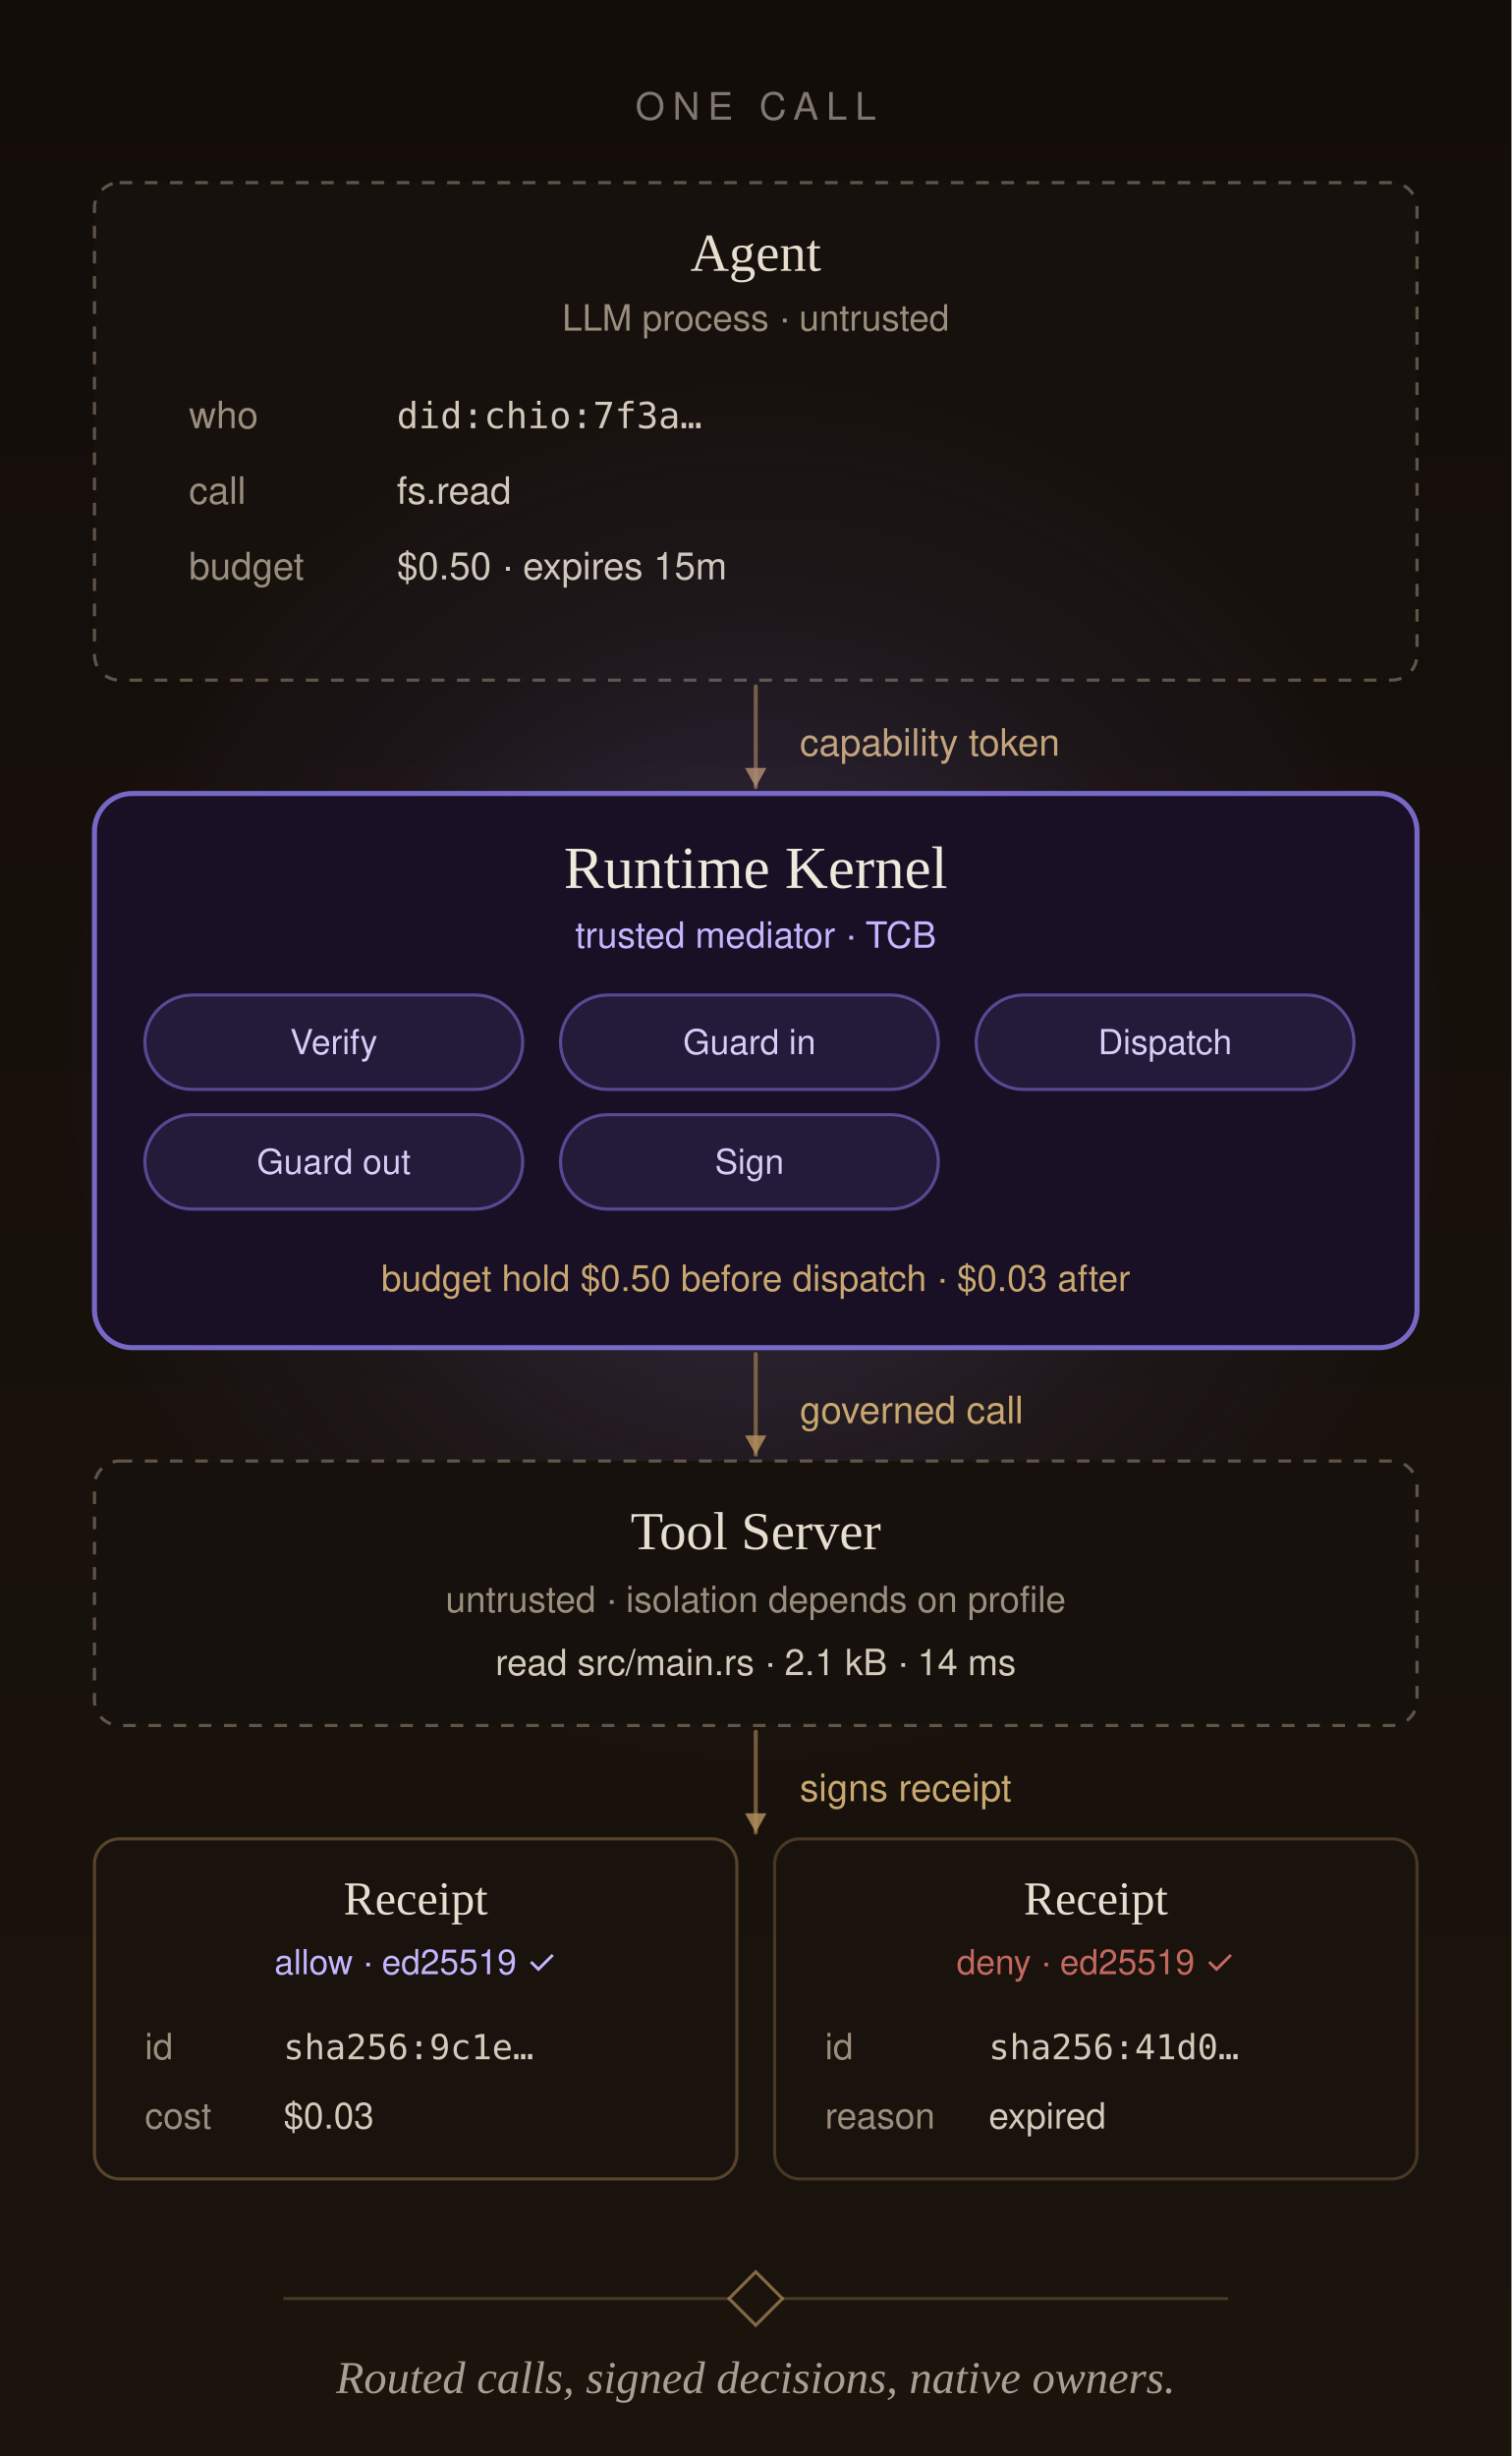
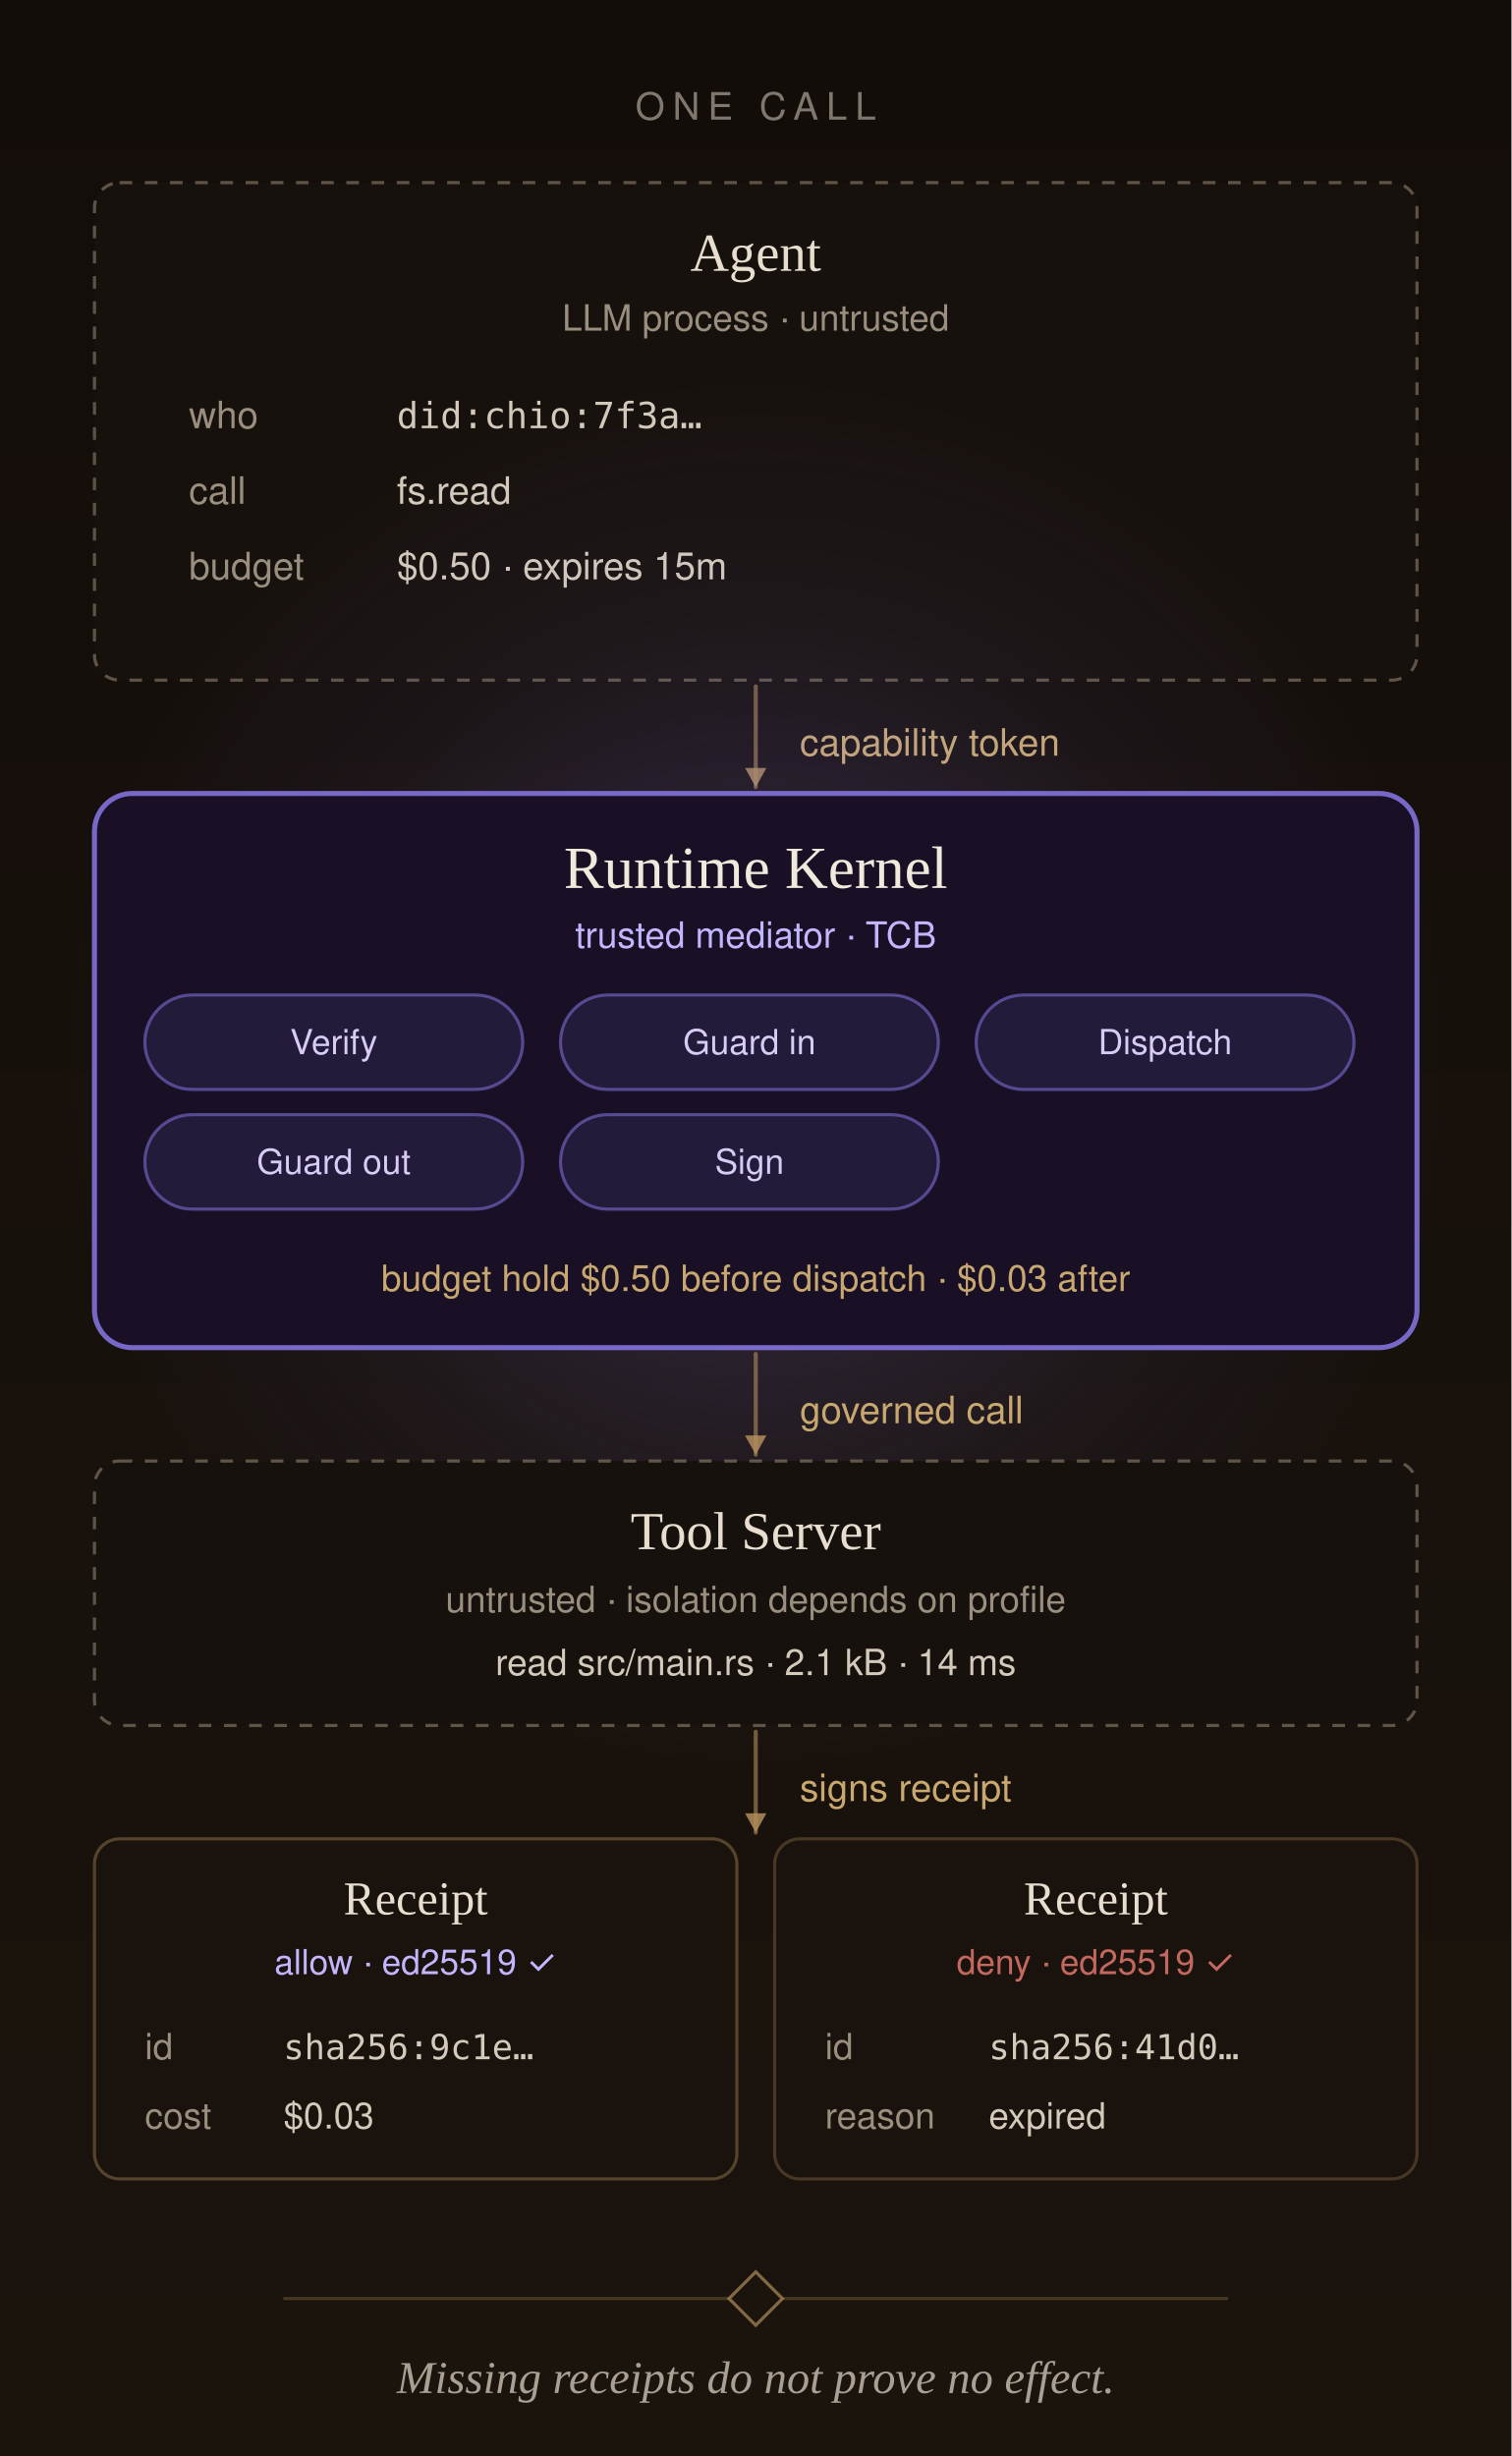
- <svg xmlns="http://www.w3.org/2000/svg" viewBox="0 0 480 780" width="480" height="780" role="img" aria-label="A Chio-routed tool call: an untrusted agent presents a signed capability token; the Runtime Kernel verifies it, guards the request and result, dispatches to an untrusted tool server, and signs a receipt. Tool isolation depends on the selected runtime profile; native owners retain authority. An expired token stops at verification and produces a signed deny receipt.">
+ <svg xmlns="http://www.w3.org/2000/svg" viewBox="0 0 480 780" width="480" height="780" role="img" aria-label="Example Chio call with successful receipt signing: an untrusted agent presents a signed capability token; the Runtime Kernel verifies it, guards the request and result, dispatches to an untrusted tool server, and signs a receipt. Tool isolation depends on the selected runtime profile; native owners retain authority. The expired-token example refuses before dispatch and has a signed deny receipt. Receipt failure after dispatch does not prove no effect.">
  <defs>
    <linearGradient id="ocmbg" x1="0" y1="0" x2="0" y2="1">
      <stop offset="0" stop-color="#130d0a" />
      <stop offset="1" stop-color="#1b140d" />
    </linearGradient>
    <radialGradient id="ocmglow" cx="50%" cy="50%" r="50%">
      <stop offset="0" stop-color="#8f7ff2" stop-opacity="0.32" />
      <stop offset="0.6" stop-color="#8f7ff2" stop-opacity="0.07" />
      <stop offset="1" stop-color="#8f7ff2" stop-opacity="0" />
    </radialGradient>
    <radialGradient id="ocmkglow" cx="50%" cy="50%" r="50%">
      <stop offset="0" stop-color="#8f7ff2" stop-opacity="0.28" />
      <stop offset="0.65" stop-color="#8f7ff2" stop-opacity="0.06" />
      <stop offset="1" stop-color="#8f7ff2" stop-opacity="0" />
    </radialGradient>
  </defs>
  <rect width="480" height="780" fill="url(#ocmbg)" />
  <text x="240.0" y="38" text-anchor="middle" font-family="-apple-system, 'Segoe UI', Helvetica, Arial, sans-serif" font-size="12" letter-spacing="2.5" fill="#d8cfc0" fill-opacity="0.55">ONE CALL</text>
  <rect x="30" y="58" width="420" height="158" rx="8" fill="#17110d" stroke="#9a8b76" stroke-opacity="0.55" stroke-dasharray="4 4" />
  <text x="240" y="86" text-anchor="middle" font-family="Georgia, 'Times New Roman', serif" font-size="17" fill="#e7ded0">Agent</text>
  <text x="240" y="105" text-anchor="middle" font-family="-apple-system, 'Segoe UI', Helvetica, Arial, sans-serif" font-size="11.5" fill="#9a8f7e">LLM process · untrusted</text>
  <text x="60" y="136" text-anchor="start" font-family="-apple-system, 'Segoe UI', Helvetica, Arial, sans-serif" font-size="12" fill="#9a8f7e">who</text>
  <text x="126" y="136" text-anchor="start" font-family="ui-monospace, SFMono-Regular, Menlo, Consolas, monospace" font-size="11.5" fill="#d3cabb">did:chio:7f3a…</text>
  <text x="60" y="160" text-anchor="start" font-family="-apple-system, 'Segoe UI', Helvetica, Arial, sans-serif" font-size="12" fill="#9a8f7e">call</text>
  <text x="126" y="160" text-anchor="start" font-family="-apple-system, 'Segoe UI', Helvetica, Arial, sans-serif" font-size="12" fill="#d3cabb">fs.read</text>
  <text x="60" y="184" text-anchor="start" font-family="-apple-system, 'Segoe UI', Helvetica, Arial, sans-serif" font-size="12" fill="#9a8f7e">budget</text>
  <text x="126" y="184" text-anchor="start" font-family="-apple-system, 'Segoe UI', Helvetica, Arial, sans-serif" font-size="12" fill="#d3cabb">$0.50 · expires 15m</text>
  <path d="M240 218 L240 250" stroke="#b08d5b" stroke-opacity="0.6" stroke-width="1.3" fill="none" stroke-linecap="round" />
  <path d="M240 250 L236.6 243.9 L243.4 243.9 Z" fill="#b08d5b" fill-opacity="0.85" />
  <text x="254" y="240" text-anchor="start" font-family="-apple-system, 'Segoe UI', Helvetica, Arial, sans-serif" font-size="12" fill="#c8a86f">capability token</text>
  <circle cx="240.0" cy="340.0" r="220" fill="url(#ocmkglow)" />
  <rect x="30" y="252" width="420" height="176" rx="12" fill="#191026" stroke="#8f7ff2" stroke-opacity="0.8" stroke-width="1.6" />
  <text x="240" y="282" text-anchor="middle" font-family="Georgia, 'Times New Roman', serif" font-size="19" fill="#f0eadd">Runtime Kernel</text>
  <text x="240" y="301" text-anchor="middle" font-family="-apple-system, 'Segoe UI', Helvetica, Arial, sans-serif" font-size="11.5" fill="#c3b6ff">trusted mediator · TCB</text>
  <rect x="46" y="316" width="120" height="30" rx="15.0" fill="#241a3a" stroke="#8f7ff2" stroke-opacity="0.5" />
  <text x="106.0" y="334.8" text-anchor="middle" font-family="-apple-system, 'Segoe UI', Helvetica, Arial, sans-serif" font-size="11" fill="#d7ccf5">Verify</text>
  <rect x="178" y="316" width="120" height="30" rx="15.0" fill="#241a3a" stroke="#8f7ff2" stroke-opacity="0.5" />
  <text x="238.0" y="334.8" text-anchor="middle" font-family="-apple-system, 'Segoe UI', Helvetica, Arial, sans-serif" font-size="11" fill="#d7ccf5">Guard in</text>
  <rect x="310" y="316" width="120" height="30" rx="15.0" fill="#241a3a" stroke="#8f7ff2" stroke-opacity="0.5" />
  <text x="370.0" y="334.8" text-anchor="middle" font-family="-apple-system, 'Segoe UI', Helvetica, Arial, sans-serif" font-size="11" fill="#d7ccf5">Dispatch</text>
  <rect x="46" y="354" width="120" height="30" rx="15.0" fill="#241a3a" stroke="#8f7ff2" stroke-opacity="0.5" />
  <text x="106.0" y="372.8" text-anchor="middle" font-family="-apple-system, 'Segoe UI', Helvetica, Arial, sans-serif" font-size="11" fill="#d7ccf5">Guard out</text>
  <rect x="178" y="354" width="120" height="30" rx="15.0" fill="#241a3a" stroke="#8f7ff2" stroke-opacity="0.5" />
  <text x="238.0" y="372.8" text-anchor="middle" font-family="-apple-system, 'Segoe UI', Helvetica, Arial, sans-serif" font-size="11" fill="#d7ccf5">Sign</text>
  <text x="240" y="410" text-anchor="middle" font-family="-apple-system, 'Segoe UI', Helvetica, Arial, sans-serif" font-size="11.5" fill="#c8a86f">budget hold $0.50 before dispatch · $0.03 after</text>
  <path d="M240 430 L240 462" stroke="#b08d5b" stroke-opacity="0.6" stroke-width="1.3" fill="none" stroke-linecap="round" />
  <path d="M240 462 L236.6 455.9 L243.4 455.9 Z" fill="#b08d5b" fill-opacity="0.85" />
  <text x="254" y="452" text-anchor="start" font-family="-apple-system, 'Segoe UI', Helvetica, Arial, sans-serif" font-size="12" fill="#c8a86f">governed call</text>
  <rect x="30" y="464" width="420" height="84" rx="8" fill="#17110d" stroke="#9a8b76" stroke-opacity="0.55" stroke-dasharray="4 4" />
  <text x="240" y="492" text-anchor="middle" font-family="Georgia, 'Times New Roman', serif" font-size="17" fill="#e7ded0">Tool Server</text>
  <text x="240" y="512" text-anchor="middle" font-family="-apple-system, 'Segoe UI', Helvetica, Arial, sans-serif" font-size="11.5" fill="#9a8f7e">untrusted · isolation depends on profile</text>
  <text x="240" y="532" text-anchor="middle" font-family="-apple-system, 'Segoe UI', Helvetica, Arial, sans-serif" font-size="11.5" fill="#d3cabb">read src/main.rs · 2.1 kB · 14 ms</text>
  <path d="M240 550 L240 582" stroke="#b08d5b" stroke-opacity="0.6" stroke-width="1.3" fill="none" stroke-linecap="round" />
  <path d="M240 582 L236.6 575.9 L243.4 575.9 Z" fill="#b08d5b" fill-opacity="0.85" />
  <text x="254" y="572" text-anchor="start" font-family="-apple-system, 'Segoe UI', Helvetica, Arial, sans-serif" font-size="12" fill="#c8a86f">signs receipt</text>
  <rect x="30" y="584" width="204" height="108" rx="8" fill="#1a130d" stroke="#b08d5b" stroke-opacity="0.4" />
  <text x="132" y="608" text-anchor="middle" font-family="Georgia, 'Times New Roman', serif" font-size="15" fill="#e7ded0">Receipt</text>
  <text x="132" y="627" text-anchor="middle" font-family="-apple-system, 'Segoe UI', Helvetica, Arial, sans-serif" font-size="11" fill="#c3b6ff">allow · ed25519 ✓</text>
  <text x="46" y="654" text-anchor="start" font-family="-apple-system, 'Segoe UI', Helvetica, Arial, sans-serif" font-size="11.5" fill="#9a8f7e">id</text>
  <text x="90" y="654" text-anchor="start" font-family="ui-monospace, SFMono-Regular, Menlo, Consolas, monospace" font-size="11.0" fill="#d3cabb">sha256:9c1e…</text>
  <text x="46" y="676" text-anchor="start" font-family="-apple-system, 'Segoe UI', Helvetica, Arial, sans-serif" font-size="11.5" fill="#9a8f7e">cost</text>
  <text x="90" y="676" text-anchor="start" font-family="-apple-system, 'Segoe UI', Helvetica, Arial, sans-serif" font-size="11.5" fill="#d3cabb">$0.03</text>
  <rect x="246" y="584" width="204" height="108" rx="8" fill="#1a130d" stroke="#b08d5b" stroke-opacity="0.3" />
  <text x="348" y="608" text-anchor="middle" font-family="Georgia, 'Times New Roman', serif" font-size="15" fill="#e7ded0">Receipt</text>
  <text x="348" y="627" text-anchor="middle" font-family="-apple-system, 'Segoe UI', Helvetica, Arial, sans-serif" font-size="11" fill="#c4685f">deny · ed25519 ✓</text>
  <text x="262" y="654" text-anchor="start" font-family="-apple-system, 'Segoe UI', Helvetica, Arial, sans-serif" font-size="11.5" fill="#9a8f7e">id</text>
  <text x="314" y="654" text-anchor="start" font-family="ui-monospace, SFMono-Regular, Menlo, Consolas, monospace" font-size="11.0" fill="#d3cabb">sha256:41d0…</text>
  <text x="262" y="676" text-anchor="start" font-family="-apple-system, 'Segoe UI', Helvetica, Arial, sans-serif" font-size="11.5" fill="#9a8f7e">reason</text>
  <text x="314" y="676" text-anchor="start" font-family="-apple-system, 'Segoe UI', Helvetica, Arial, sans-serif" font-size="11.5" fill="#d3cabb">expired</text>
  <path d="M90.0 730 H390.0" stroke="#b08d5b" stroke-opacity="0.3" stroke-width="1" />
  <rect x="234.0" y="724" width="12" height="12" transform="rotate(45 240.0 730)" fill="#1b140d" stroke="#b08d5b" stroke-opacity="0.7" />
-   <text x="240.0" y="760" text-anchor="middle" font-family="Georgia, 'Times New Roman', serif" font-size="14.5" font-style="italic" fill="#d8cfc0" fill-opacity="0.75">Routed calls, signed decisions, native owners.</text>
+   <text x="240.0" y="760" text-anchor="middle" font-family="Georgia, 'Times New Roman', serif" font-size="14.5" font-style="italic" fill="#d8cfc0" fill-opacity="0.75">Missing receipts do not prove no effect.</text>
</svg>
